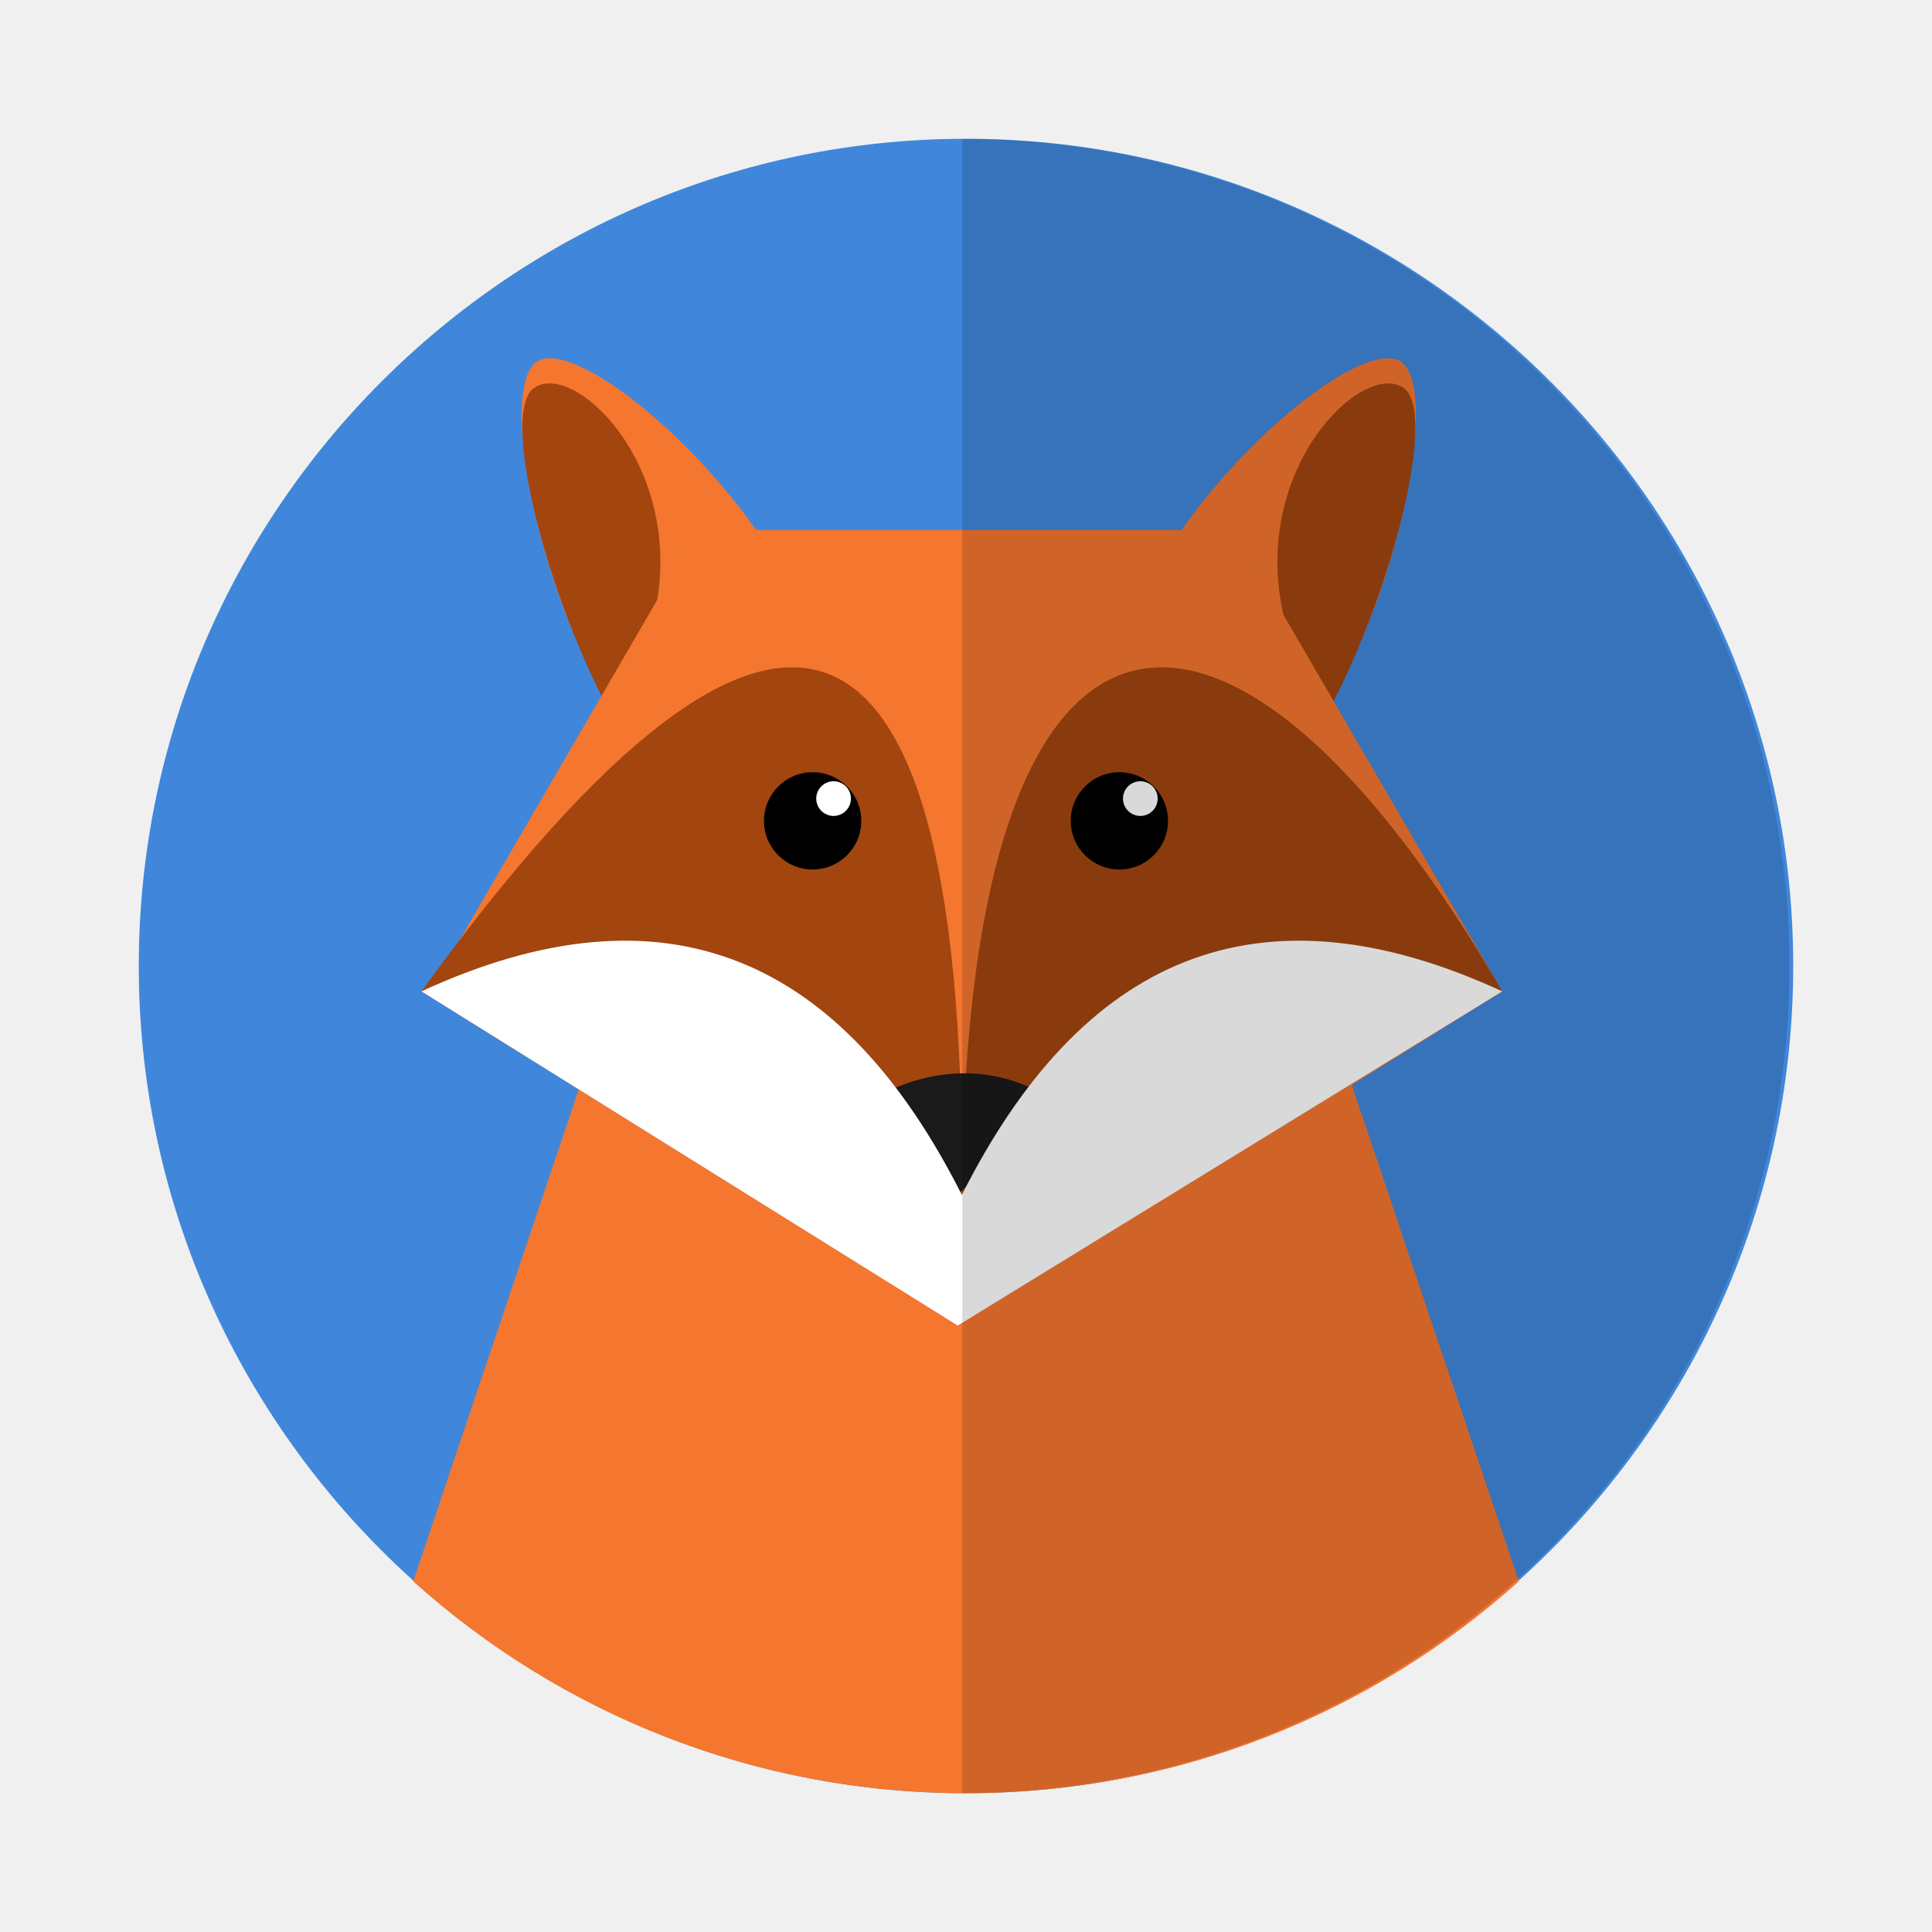
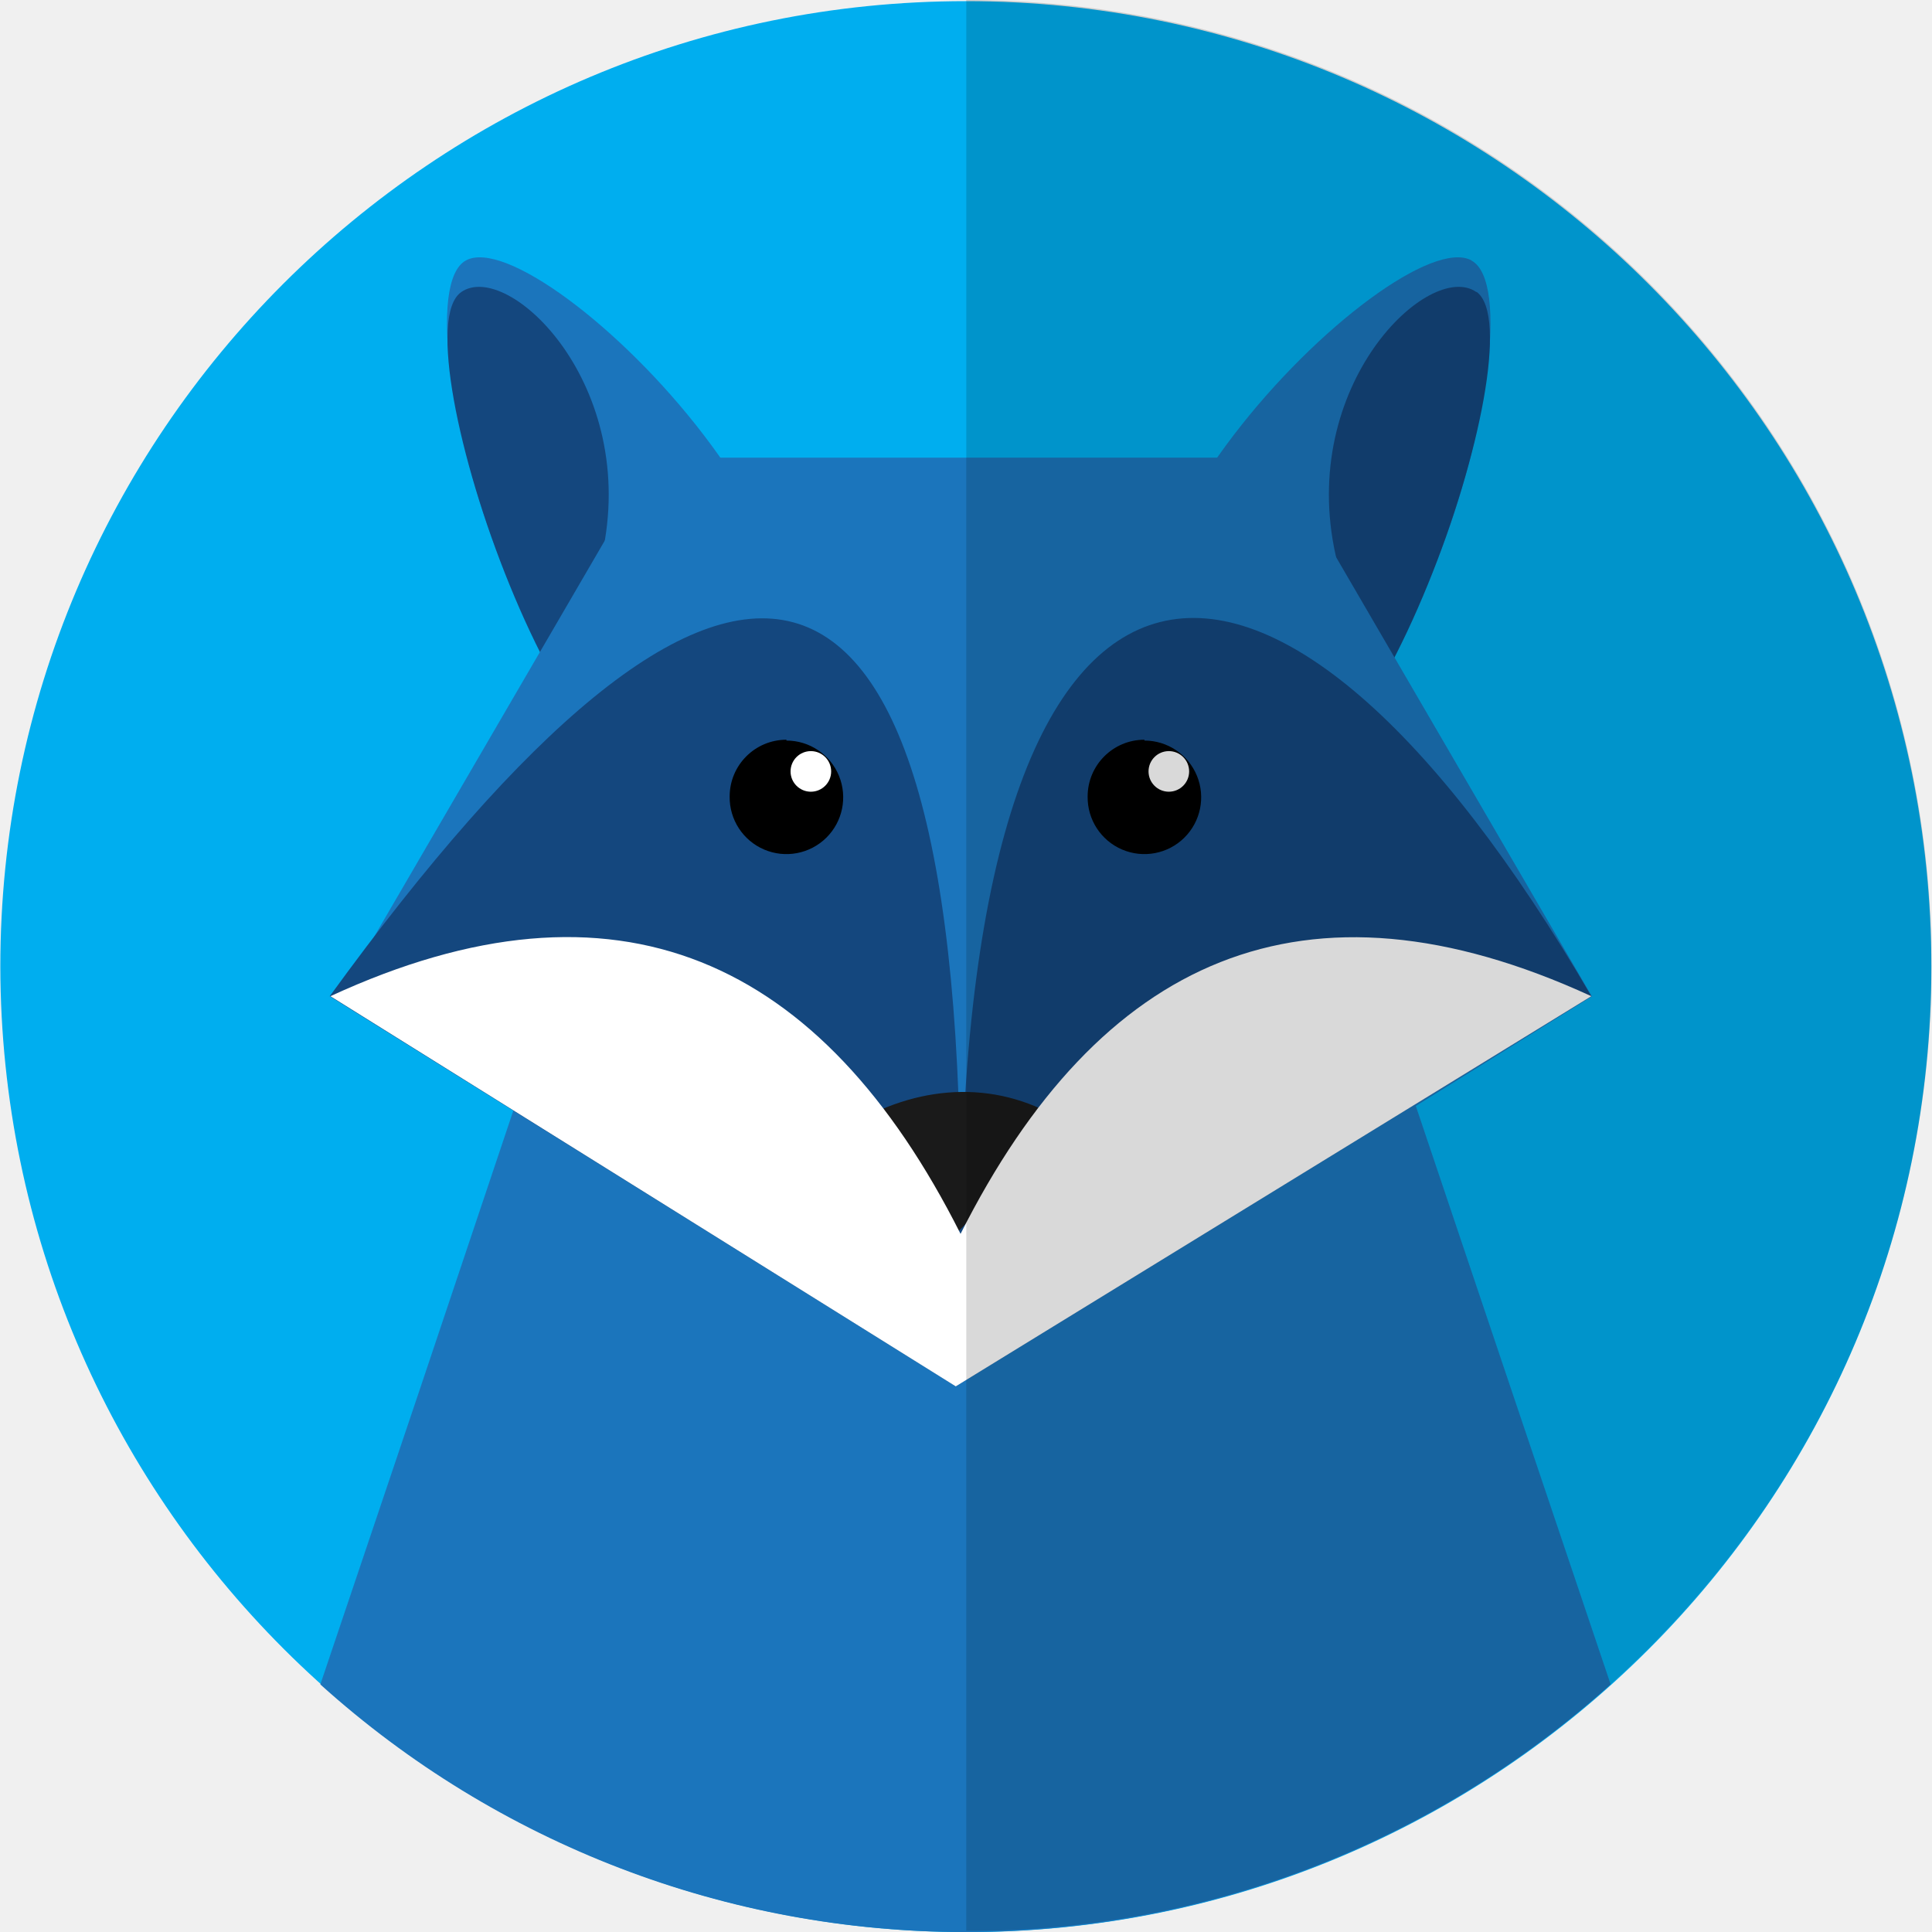
- <svg xmlns="http://www.w3.org/2000/svg" width="100%" height="100%" viewBox="0 0 625 625" version="1.1" xml:space="preserve" style="fill-rule:evenodd;clip-rule:evenodd;stroke-linejoin:round;stroke-miterlimit:1.414;">
-   <g>
-     <path d="M312.503,580.105c147.39,0 267.601,-120.214 267.601,-267.607c0,-147.391 -120.211,-267.604 -267.601,-267.604c-147.391,0 -267.607,120.213 -267.607,267.604c0,147.393 120.216,267.607 267.607,267.607" style="fill:#4087db;" />
-     <path d="M413.451,280.114l50.48,149.995l27.408,81.449c-47.392,42.605 -110.065,68.539 -178.807,68.546l-0.06,0c-68.74,-0.007 -131.417,-25.941 -178.807,-68.546l27.41,-81.449l50.475,-149.995l201.901,0Z" style="fill:#f4762f;" />
-     <path d="M452.807,116.765c-21.004,-11.51 -129.302,95.728 -76.758,134.823c52.547,39.096 97.762,-123.312 76.758,-134.823" style="fill:#f4762f;" />
-     <path d="M454.145,125.552c-13.001,-9.345 -49.681,25.767 -38.981,73.284c2.938,13.061 -34.148,56.134 -25.491,62.359c31.926,22.952 82.308,-122.82 64.472,-135.643" style="fill:#a2450f;" />
-     <path d="M174.057,116.765c21.004,-11.51 129.297,95.728 76.753,134.823c-52.542,39.096 -97.756,-123.312 -76.753,-134.823" style="fill:#f4762f;" />
-     <path d="M172.719,125.552c12.996,-9.345 49.681,25.767 38.981,73.284c-2.938,13.061 34.148,56.134 25.486,62.359c-31.926,22.952 -82.308,-122.82 -64.467,-135.643" style="fill:#a2450f;" />
-     <path d="M399.246,171.454l86.749,149.253l-173.492,108.136l-173.497,-108.133l86.748,-149.253l173.492,-0.003Z" style="fill:#f4762f;" />
-     <path d="M309.815,428.841l176.18,-108.135c-86.749,-149.253 -173.492,-149.253 -174.835,65.854c1.343,-215.107 -66.565,-215.107 -174.837,-65.854l173.492,108.135Z" style="fill:#a2450f;" />
-     <path d="M262.882,249.808c8.693,0 15.741,7.047 15.741,15.738c0,8.692 -7.048,15.737 -15.741,15.737c-8.687,0 -15.735,-7.045 -15.735,-15.737c0,-8.691 7.048,-15.738 15.735,-15.738" style="fill:#000;" />
-     <path d="M269.661,252.735c3.101,0 5.613,2.514 5.613,5.61c0,3.098 -2.512,5.609 -5.613,5.609c-3.096,0 -5.607,-2.511 -5.607,-5.609c0,-3.096 2.511,-5.61 5.607,-5.61" style="fill:#fff;" />
-     <path d="M362.118,249.808c8.693,0 15.735,7.047 15.735,15.738c0,8.692 -7.042,15.737 -15.735,15.737c-8.688,0 -15.74,-7.045 -15.74,-15.737c0,-8.691 7.052,-15.738 15.74,-15.738" style="fill:#000;" />
-     <path d="M368.897,252.735c3.096,0 5.607,2.514 5.607,5.61c0,3.098 -2.511,5.609 -5.607,5.609c-3.096,0 -5.612,-2.511 -5.612,-5.609c0,-3.096 2.516,-5.61 5.612,-5.61" style="fill:#fff;" />
-     <path d="M281.765,355.815c19.069,-11.064 40.618,-11.866 58.787,0l-30.736,30.746l-28.051,-30.746Z" style="fill:#1a1a1a;" />
-     <path d="M309.815,428.841l176.18,-108.135c-79.605,-36.7 -136.35,-10.524 -174.835,65.854c-38.487,-76.378 -95.232,-102.554 -174.837,-65.854l173.492,108.135Z" style="fill:#fff;" />
-     <g>
-       <clipPath id="_clip1">
-         <rect x="311.28" y="44.895" width="267.606" height="535.21" />
-       </clipPath>
-       <g clip-path="url(#_clip1)">
-         <g opacity="0.15">
-           <clipPath id="_clip2">
-             <rect x="311.28" y="44.895" width="267.607" height="535.211" />
-           </clipPath>
-           <g clip-path="url(#_clip2)">
-             <path d="M311.28,44.895c147.797,0 267.607,119.813 267.607,267.607c0,147.792 -119.81,267.604 -267.607,267.604l0,-535.211Z" style="fill:#000;" />
-           </g>
-         </g>
+ <svg xmlns="http://www.w3.org/2000/svg" id="Layer_1" data-name="Layer 1" viewBox="0 0 117.04 117.06">
+   <defs>
+     <style>.cls-1{fill:none;}.cls-2{fill:#00aeef;}.cls-3{fill:#1b75bc;}.cls-4{fill:#14477e;}.cls-5{fill:#fff;}.cls-6{fill:#1a1a1a;}.cls-7{clip-path:url(#clip-path);}.cls-8{opacity:0.15;}</style>
+     <clipPath id="clip-path" transform="translate(-6.98 -6.74)">
+       <rect class="cls-1" x="65.52" y="6.74" width="58.5" height="116.99" />
+     </clipPath>
+   </defs>
+   <path class="cls-2" d="M65.47,123.81A58.5,58.5,0,1,0,7,65.31a58.61,58.61,0,0,0,58.5,58.5" transform="translate(-6.98 -6.74)" />
+   <path class="cls-3" d="M87.54,58.23,98.57,91l6,17.8a58.28,58.28,0,0,1-39.09,15h0a58.28,58.28,0,0,1-39.09-15l6-17.8,11-32.79Z" transform="translate(-6.98 -6.74)" />
+   <path class="cls-3" d="M96.14,22.52C91.55,20,67.88,43.45,79.36,52s21.37-27,16.78-29.47" transform="translate(-6.98 -6.74)" />
+   <path class="cls-4" d="M96.44,24.44c-2.84-2-10.86,5.63-8.52,16,.64,2.86-7.46,12.27-5.57,13.63,7,5,18-26.85,14.09-29.65" transform="translate(-6.98 -6.74)" />
+   <path class="cls-3" d="M35.21,22.52C39.8,20,63.47,43.45,52,52S30.62,25,35.21,22.52" transform="translate(-6.98 -6.74)" />
+   <path class="cls-4" d="M34.92,24.44c2.84-2,10.86,5.63,8.52,16C42.8,43.32,50.9,52.73,49,54.1c-7,5-18-26.85-14.09-29.65" transform="translate(-6.98 -6.74)" />
+   <path class="cls-3" d="M84.43,34.48l19,32.63L65.47,90.74,27.55,67.1l19-32.63H84.43Z" transform="translate(-6.98 -6.74)" />
+   <path class="cls-4" d="M64.89,90.74,103.4,67.1c-19-32.63-37.92-32.63-38.22,14.4.29-47-14.55-47-38.22-14.4L64.89,90.74Z" transform="translate(-6.98 -6.74)" />
+   <path d="M54.63,51.61A3.44,3.44,0,1,1,51.19,55a3.44,3.44,0,0,1,3.44-3.44" transform="translate(-6.98 -6.74)" />
+   <path class="cls-5" d="M56.11,52.25a1.23,1.23,0,1,1-1.23,1.23,1.23,1.23,0,0,1,1.23-1.23" transform="translate(-6.98 -6.74)" />
+   <path d="M76.32,51.61A3.44,3.44,0,1,1,72.88,55a3.44,3.44,0,0,1,3.44-3.44" transform="translate(-6.98 -6.74)" />
+   <path class="cls-5" d="M77.8,52.25a1.23,1.23,0,1,1-1.23,1.23,1.23,1.23,0,0,1,1.23-1.23" transform="translate(-6.98 -6.74)" />
+   <path class="cls-6" d="M58.75,74.78c4.17-2.42,8.88-2.59,12.85,0L64.89,81.5Z" transform="translate(-6.98 -6.74)" />
+   <path class="cls-5" d="M64.89,90.74,103.4,67.1c-17.4-8-29.81-2.3-38.22,14.4C56.77,64.8,44.36,59.08,27,67.1L64.89,90.74Z" transform="translate(-6.98 -6.74)" />
+   <g class="cls-7">
+     <g class="cls-8">
+       <g class="cls-7">
+         <path d="M65.52,6.74a58.5,58.5,0,1,1,0,117V6.74Z" transform="translate(-6.98 -6.74)" />
      </g>
    </g>
  </g>
</svg>
